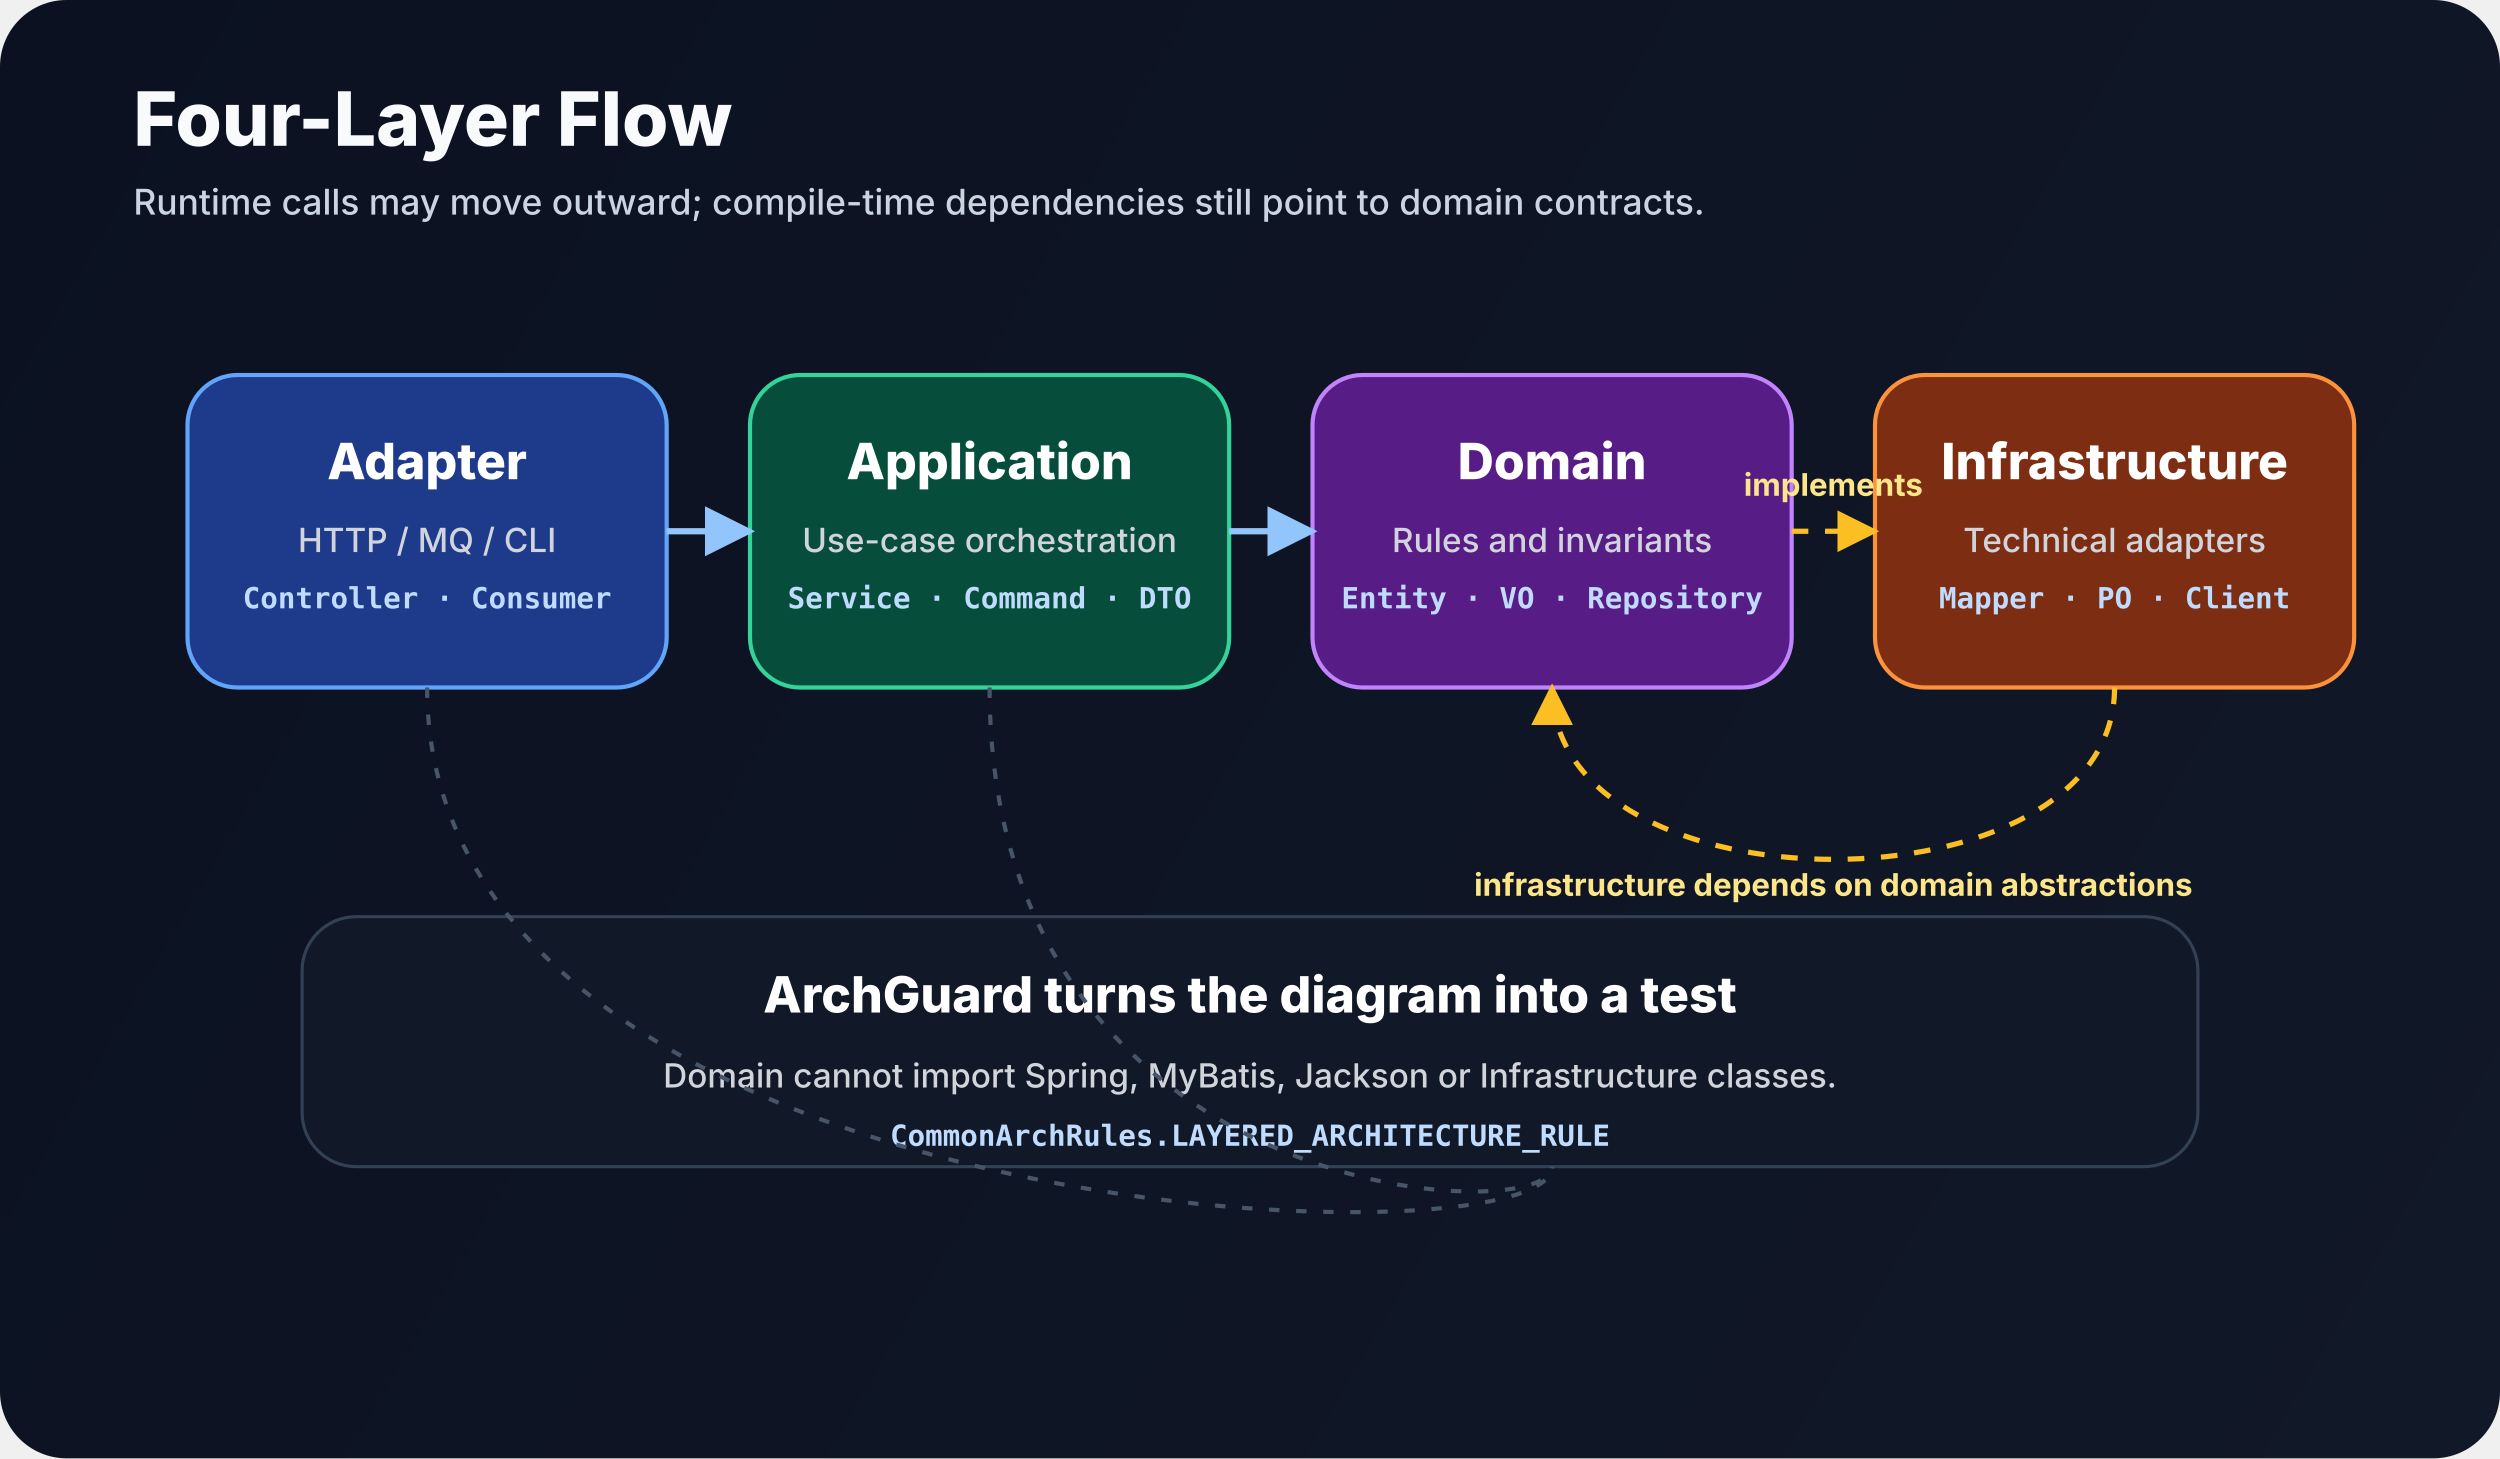
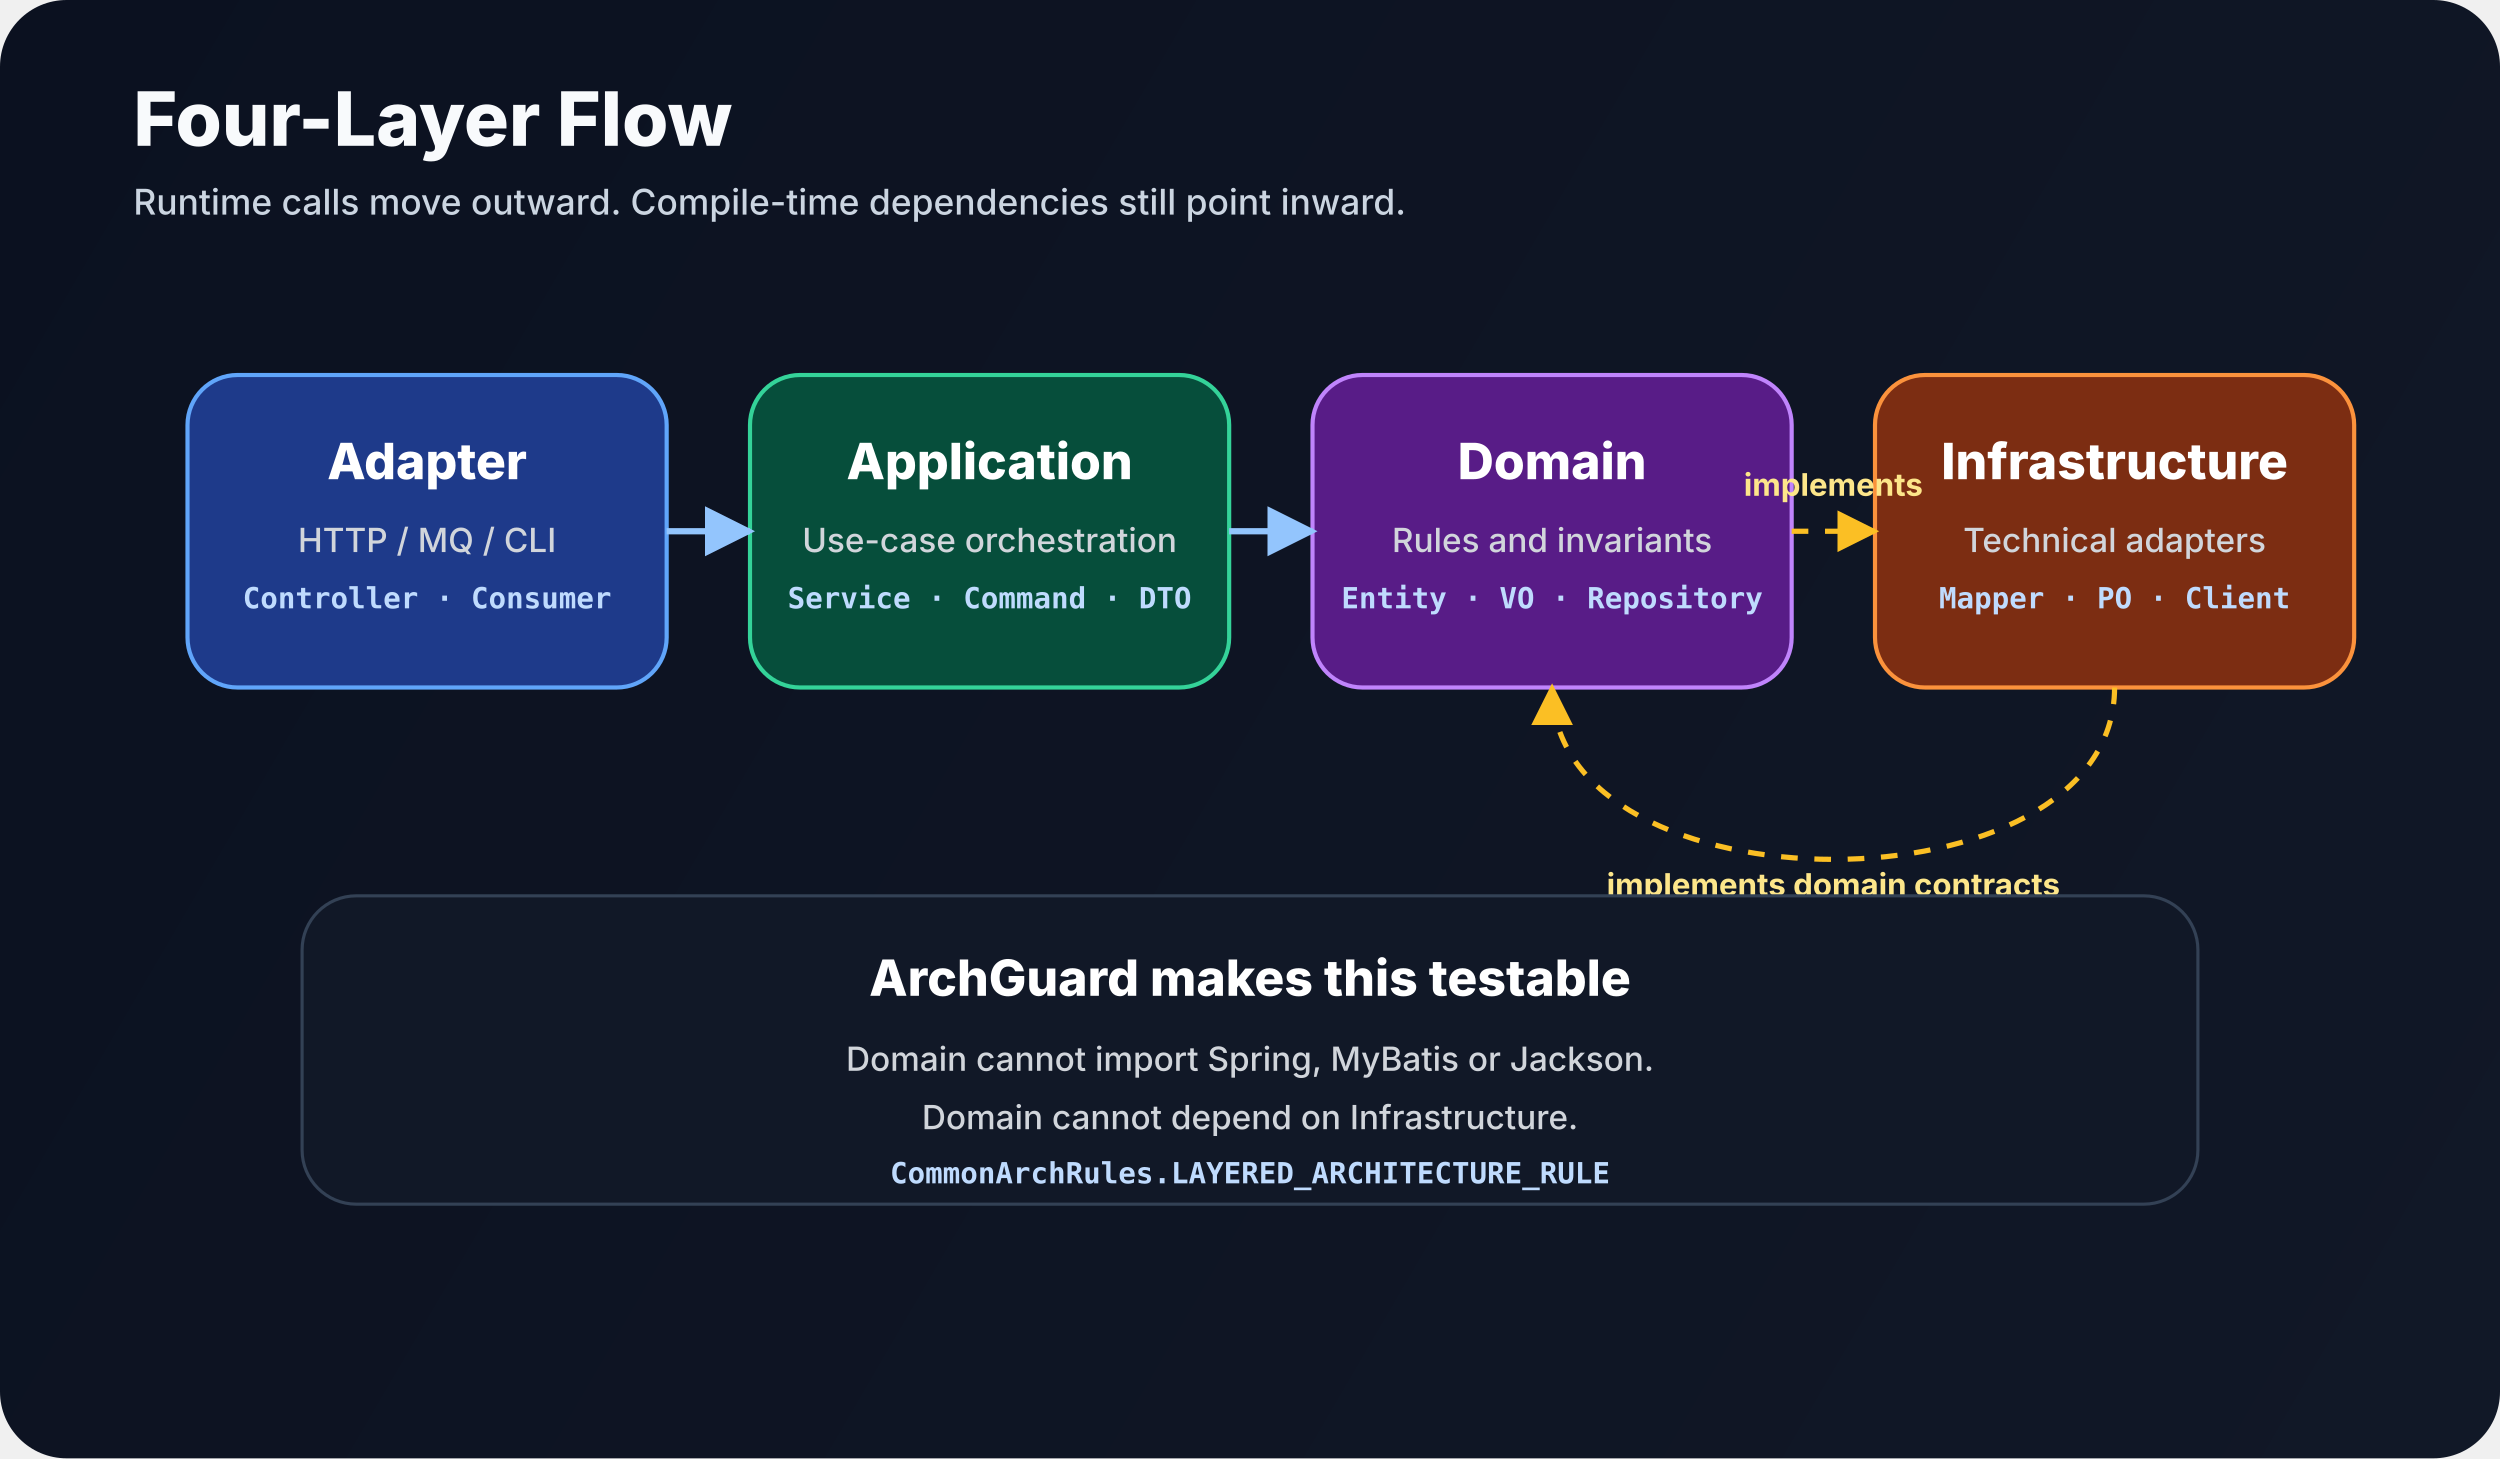
<svg xmlns="http://www.w3.org/2000/svg" width="1200" height="700" viewBox="0 0 1200 700" fill="none" role="img" aria-labelledby="title desc">
  <defs>
    <linearGradient id="bg" x1="0" y1="0" x2="1200" y2="700" gradientUnits="userSpaceOnUse">
      <stop stop-color="#0B1120" />
      <stop offset="1" stop-color="#111827" />
    </linearGradient>
    <style>
      .title{font:800 36px Inter,Segoe UI,Arial,sans-serif;fill:#F8FAFC}
      .sub{font:500 17px Inter,Segoe UI,Arial,sans-serif;fill:#CBD5E1}
      .layer{font:800 24px Inter,Segoe UI,Arial,sans-serif;fill:#FFFFFF}
      .desc{font:500 16px Inter,Segoe UI,Arial,sans-serif;fill:#D1D5DB}
      .mono{font:700 14px SFMono-Regular,Consolas,monospace;fill:#BFDBFE}
      .box{stroke-width:2}
      .arrow{stroke:#93C5FD;stroke-width:3;marker-end:url(#arrow)}
      .back{stroke:#FBBF24;stroke-width:2.5;stroke-dasharray:8 8;marker-end:url(#arrowGold)}
      .guard{font:700 15px Inter,Segoe UI,Arial,sans-serif;fill:#FDE68A}
    </style>
    <marker id="arrow" viewBox="0 0 10 10" refX="9" refY="5" markerWidth="8" markerHeight="8" orient="auto-start-reverse">
      <path d="M 0 0 L 10 5 L 0 10 z" fill="#93C5FD" />
    </marker>
    <marker id="arrowGold" viewBox="0 0 10 10" refX="9" refY="5" markerWidth="8" markerHeight="8" orient="auto-start-reverse">
      <path d="M 0 0 L 10 5 L 0 10 z" fill="#FBBF24" />
    </marker>
  </defs>
  <rect width="1200" height="700" rx="32" fill="url(#bg)" />
  <text x="64" y="70" class="title">Four-Layer Flow</text>
-   <text x="64" y="103" class="sub">Runtime calls may move outward; compile-time dependencies still point to domain contracts.</text>
+   <text x="64" y="103" class="sub">Runtime calls move outward. Compile-time dependencies still point inward.</text>
  <rect x="90" y="180" width="230" height="150" rx="24" fill="#1E3A8A" stroke="#60A5FA" class="box" />
  <text x="205" y="230" text-anchor="middle" class="layer">Adapter</text>
  <text x="205" y="265" text-anchor="middle" class="desc">HTTP / MQ / CLI</text>
  <text x="205" y="292" text-anchor="middle" class="mono">Controller · Consumer</text>
  <rect x="360" y="180" width="230" height="150" rx="24" fill="#064E3B" stroke="#34D399" class="box" />
  <text x="475" y="230" text-anchor="middle" class="layer">Application</text>
  <text x="475" y="265" text-anchor="middle" class="desc">Use-case orchestration</text>
  <text x="475" y="292" text-anchor="middle" class="mono">Service · Command · DTO</text>
  <rect x="630" y="180" width="230" height="150" rx="24" fill="#581C87" stroke="#C084FC" class="box" />
  <text x="745" y="230" text-anchor="middle" class="layer">Domain</text>
  <text x="745" y="265" text-anchor="middle" class="desc">Rules and invariants</text>
  <text x="745" y="292" text-anchor="middle" class="mono">Entity · VO · Repository</text>
  <rect x="900" y="180" width="230" height="150" rx="24" fill="#7C2D12" stroke="#FB923C" class="box" />
  <text x="1015" y="230" text-anchor="middle" class="layer">Infrastructure</text>
  <text x="1015" y="265" text-anchor="middle" class="desc">Technical adapters</text>
  <text x="1015" y="292" text-anchor="middle" class="mono">Mapper · PO · Client</text>
  <path d="M320 255 L360 255" class="arrow" />
  <path d="M590 255 L630 255" class="arrow" />
  <path d="M860 255 L900 255" class="back" />
  <text x="880" y="238" text-anchor="middle" class="guard">implements</text>
  <path d="M1015 330 C1015 440 745 440 745 330" class="back" />
-   <text x="880" y="430" text-anchor="middle" class="guard">infrastructure depends on domain abstractions</text>
-   <rect x="145" y="440" width="910" height="120" rx="26" fill="#111827" stroke="#334155" stroke-width="1.5" />
-   <text x="600" y="486" text-anchor="middle" class="layer">ArchGuard turns the diagram into a test</text>
-   <text x="600" y="522" text-anchor="middle" class="desc">Domain cannot import Spring, MyBatis, Jackson or Infrastructure classes.</text>
-   <text x="600" y="550" text-anchor="middle" class="mono">CommonArchRules.LAYERED_ARCHITECTURE_RULE</text>
-   <path d="M205 330 C205 590 745 610 745 560" stroke="#475569" stroke-width="2" stroke-dasharray="5 8" />
-   <path d="M475 330 C475 580 745 590 745 560" stroke="#475569" stroke-width="2" stroke-dasharray="5 8" />
+   <text x="880" y="430" text-anchor="middle" class="guard">implements domain contracts</text>
+   <rect x="145" y="430" width="910" height="148" rx="26" fill="#111827" stroke="#334155" stroke-width="1.5" />
+   <text x="600" y="478" text-anchor="middle" class="layer">ArchGuard makes this testable</text>
+   <text x="600" y="514" text-anchor="middle" class="desc">Domain cannot import Spring, MyBatis or Jackson.</text>
+   <text x="600" y="542" text-anchor="middle" class="desc">Domain cannot depend on Infrastructure.</text>
+   <text x="600" y="568" text-anchor="middle" class="mono">CommonArchRules.LAYERED_ARCHITECTURE_RULE</text>
</svg>
